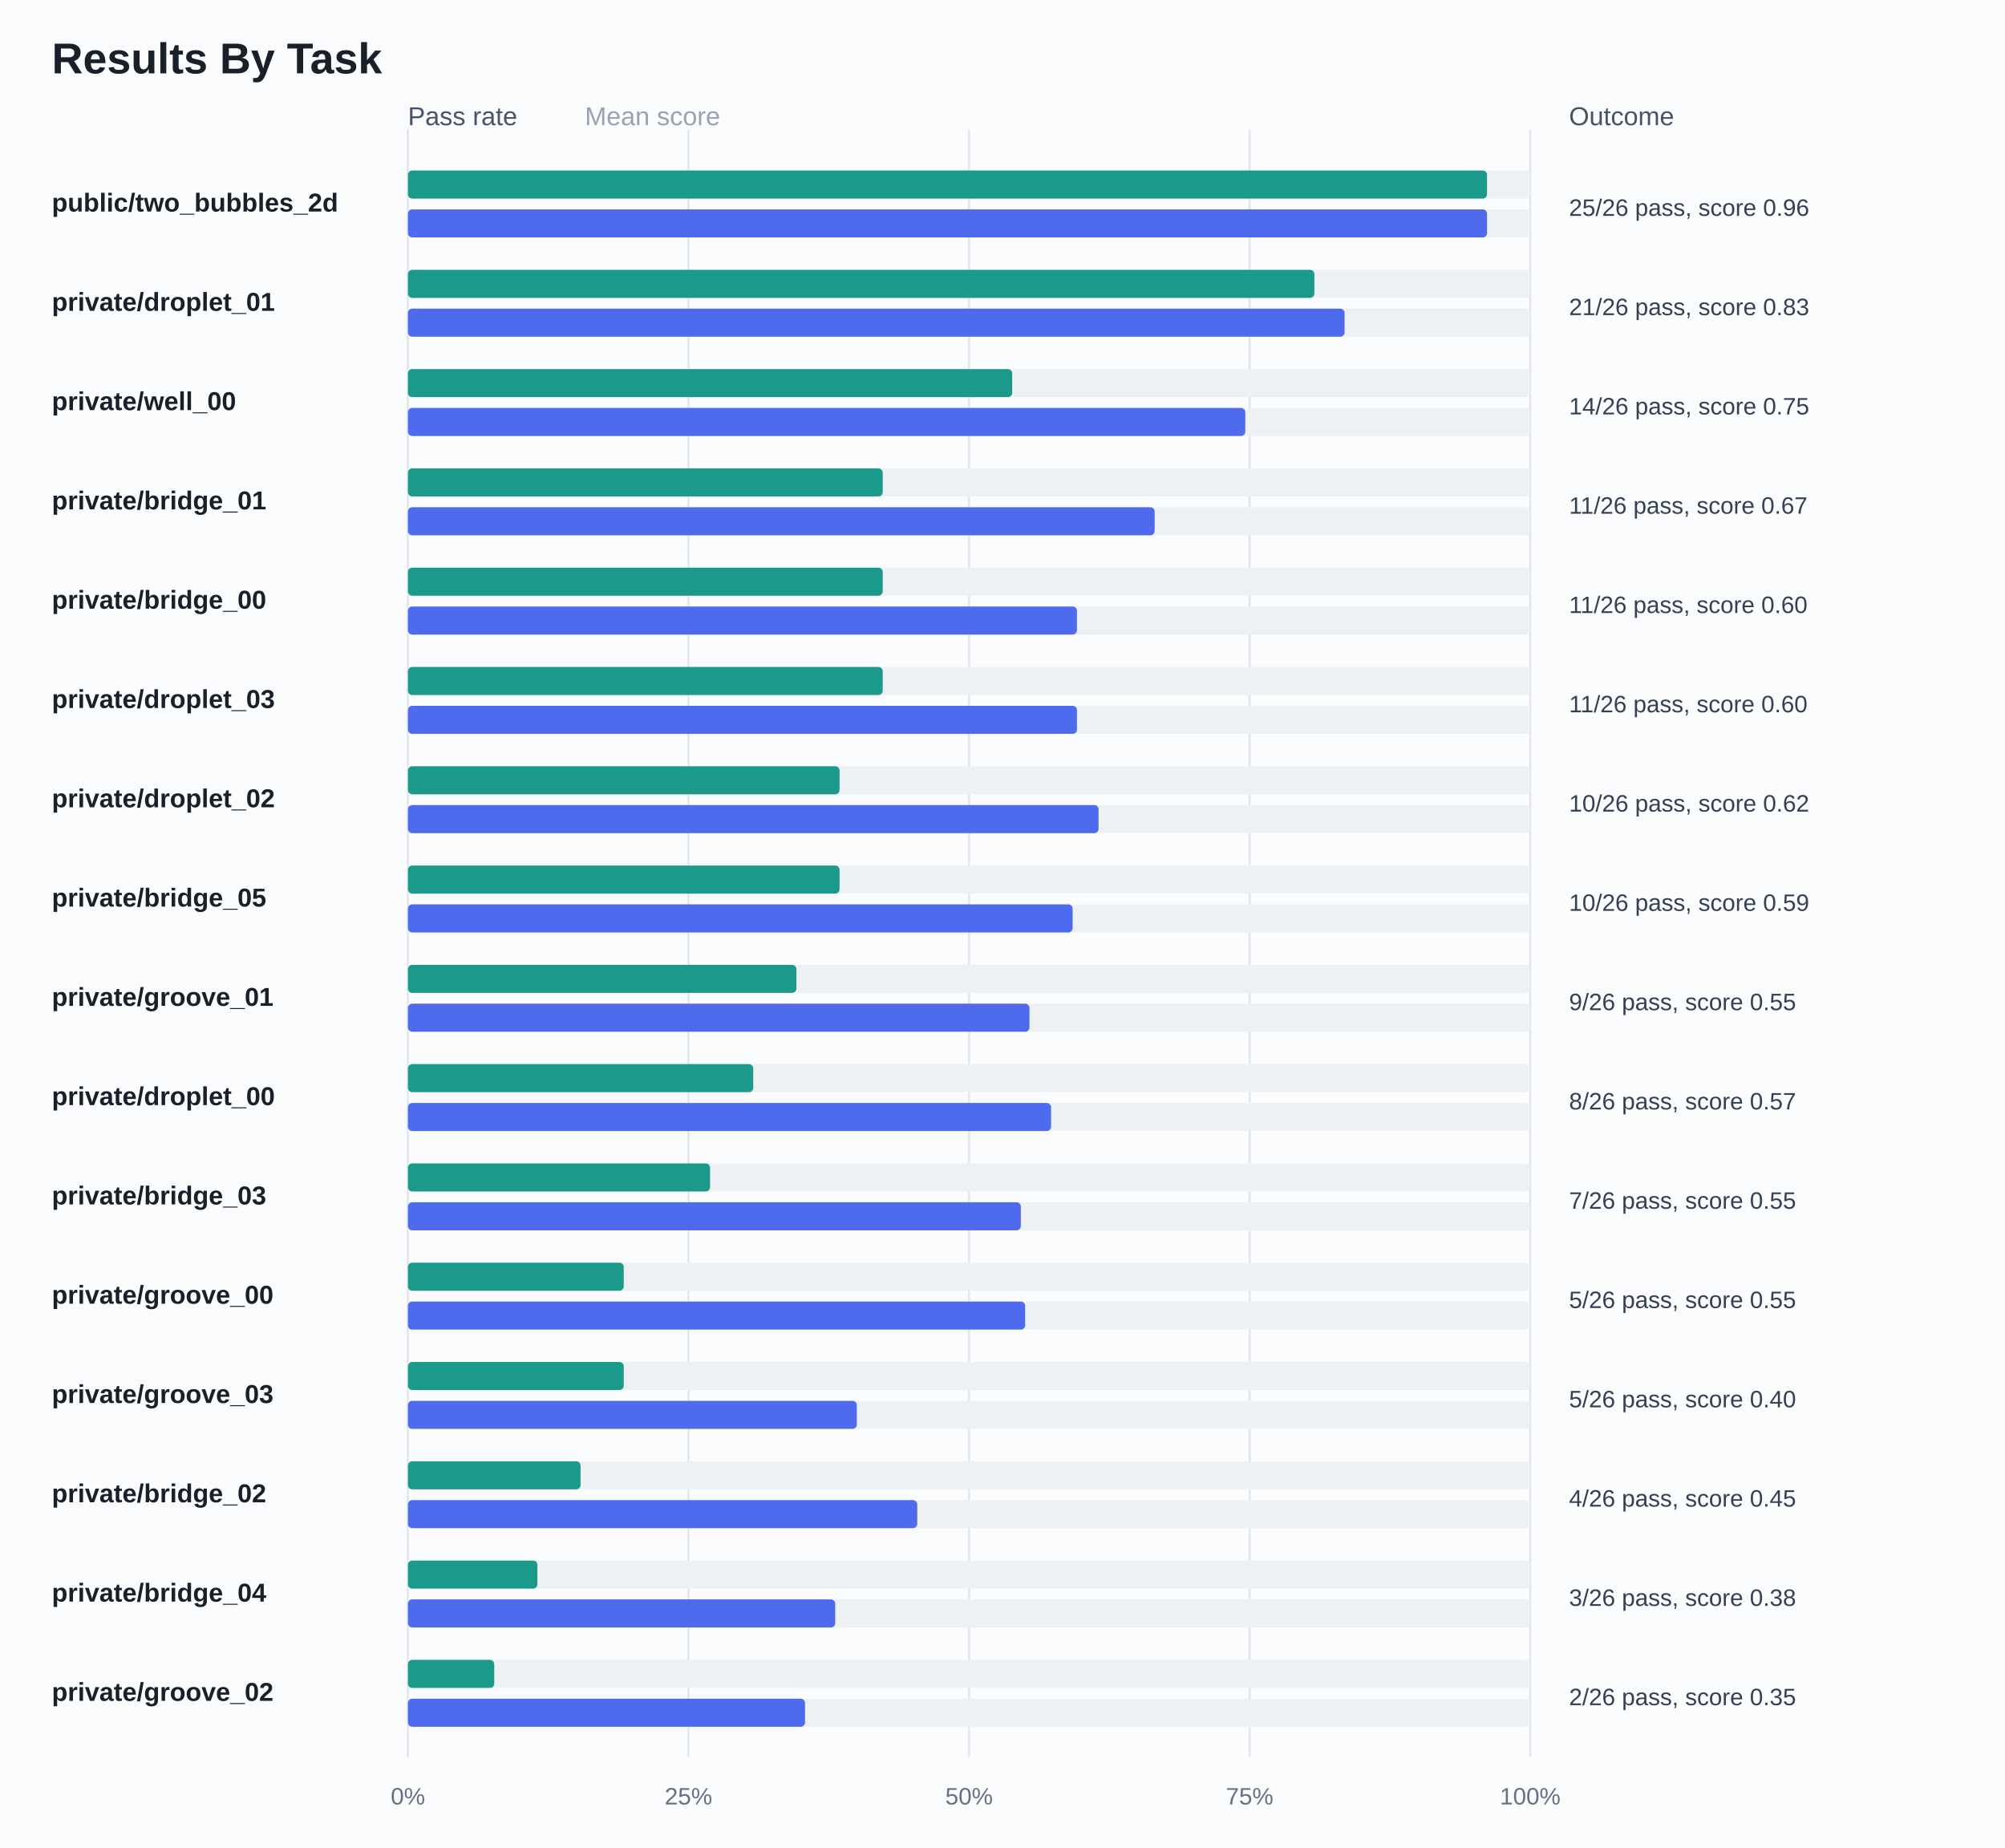
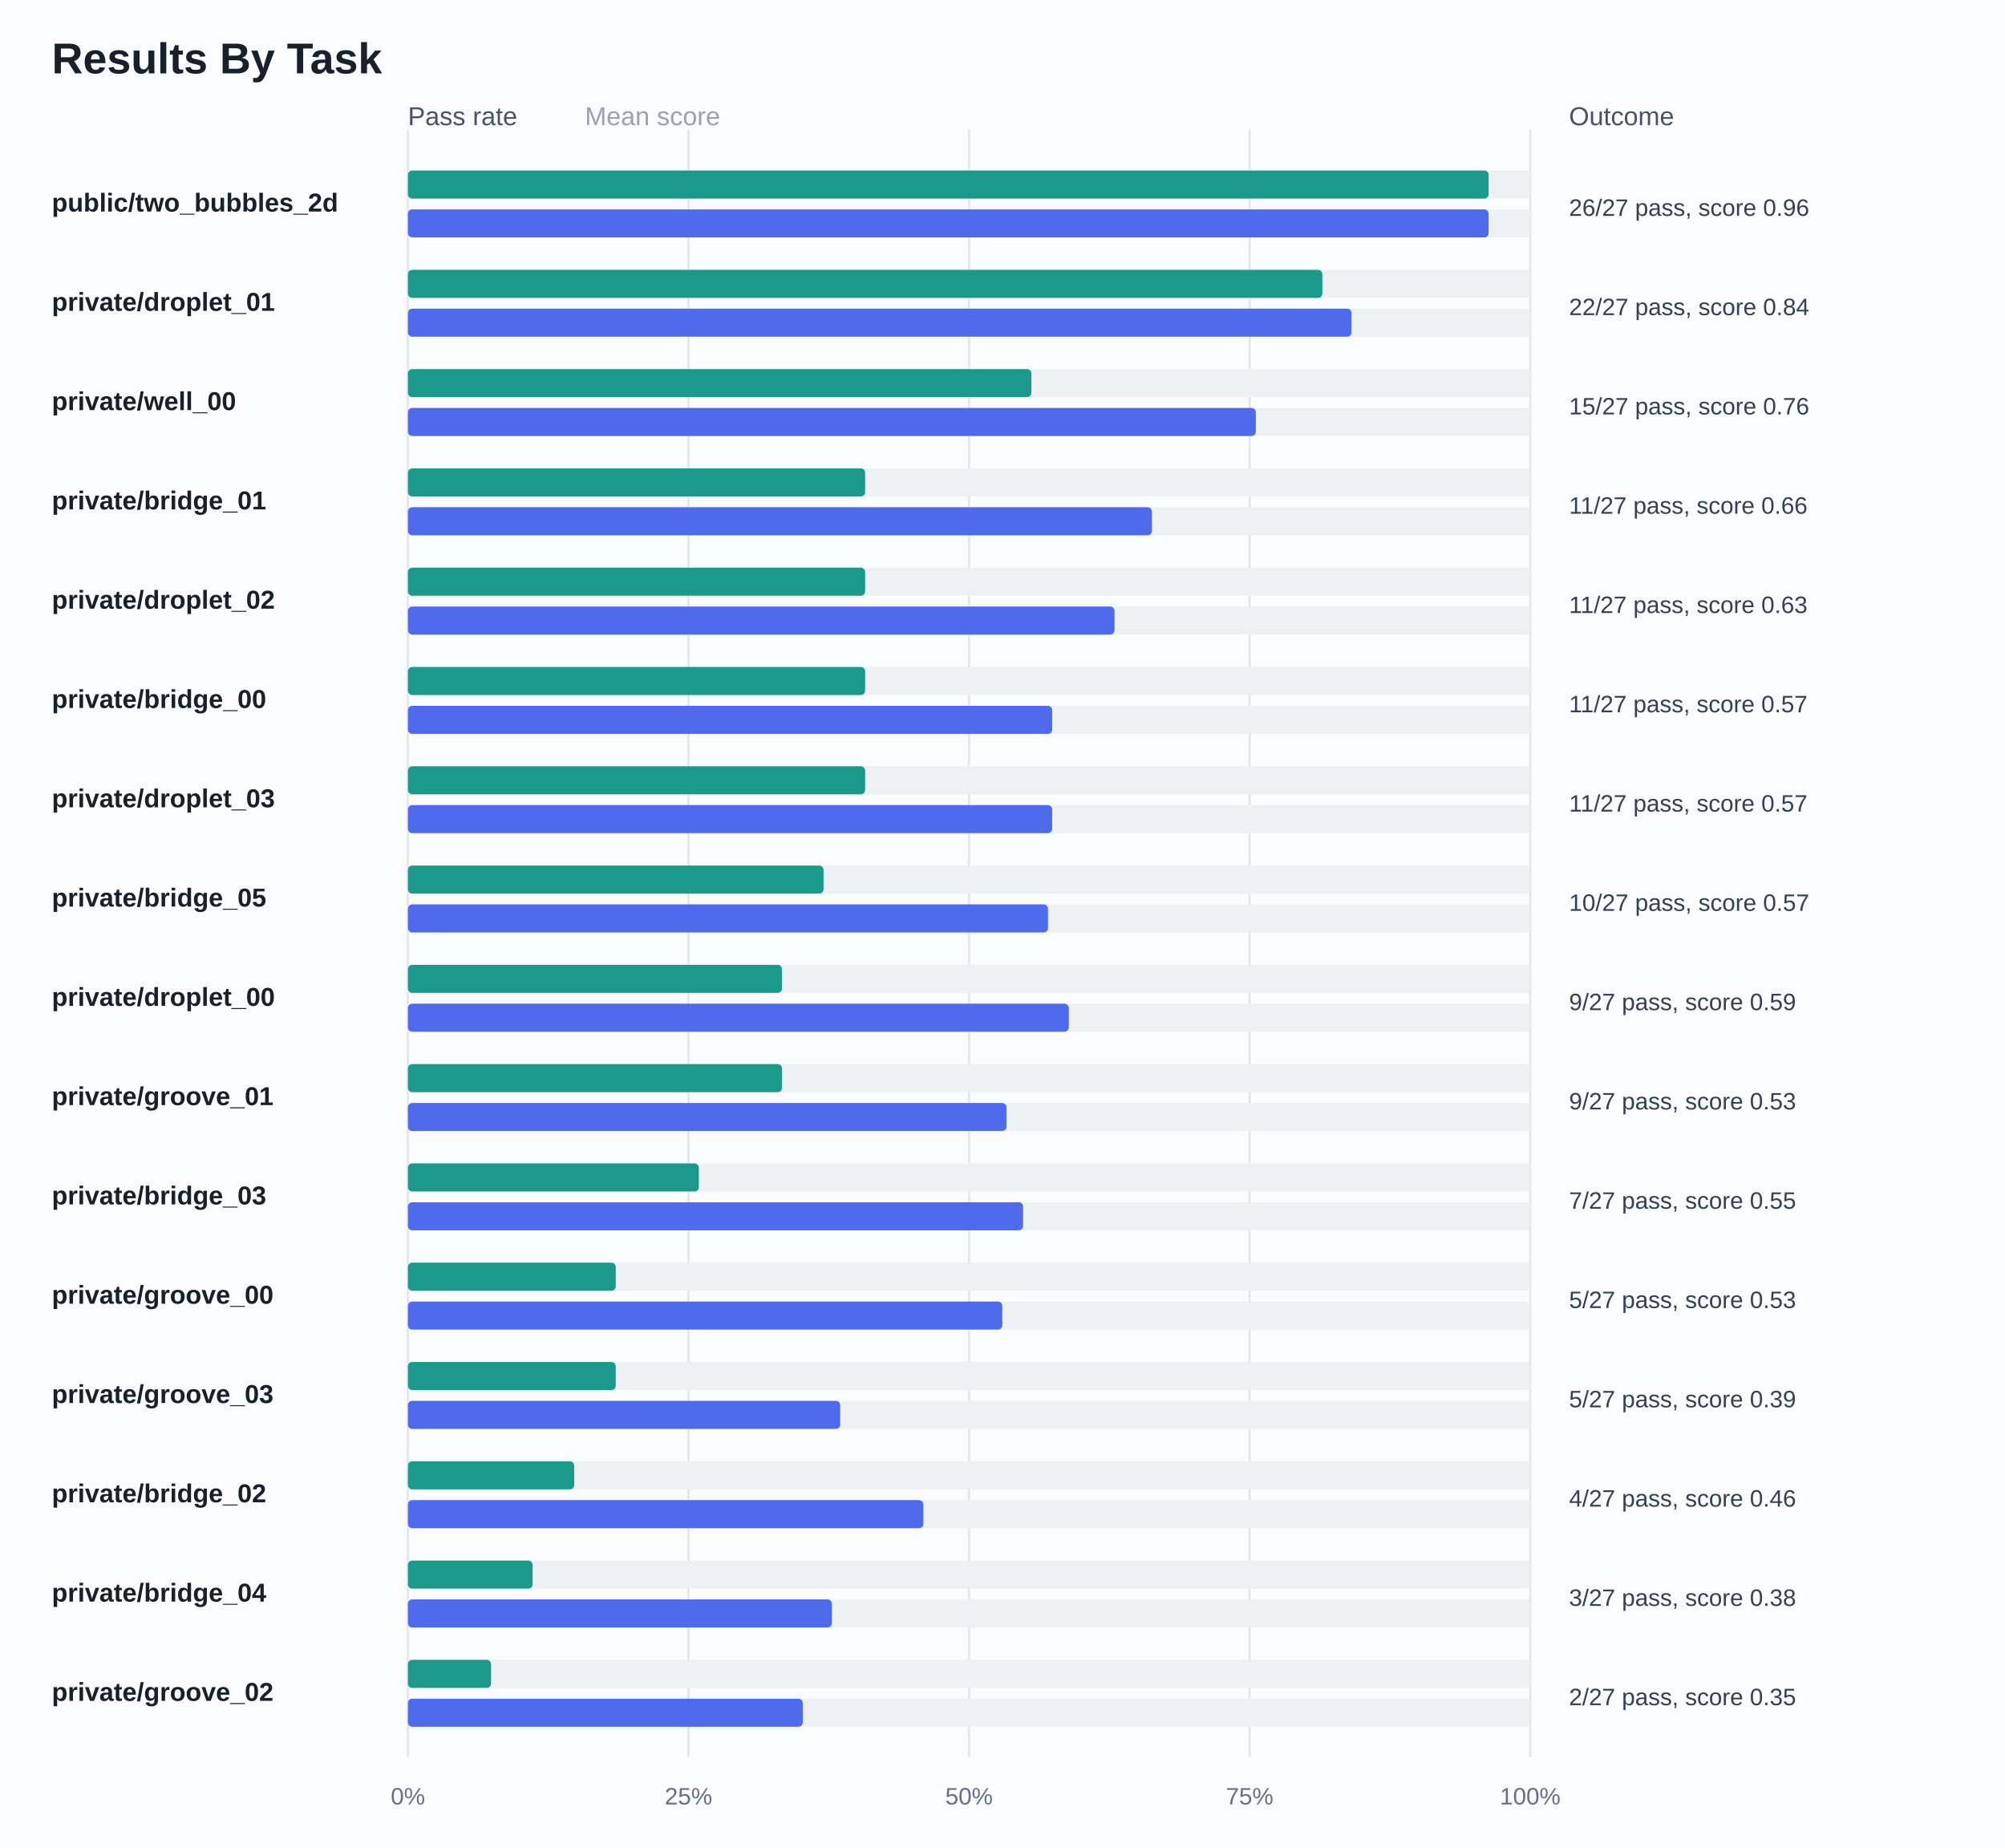
<svg xmlns="http://www.w3.org/2000/svg" width="929" height="856" viewBox="0 0 929 856">
  <rect width="100%" height="100%" fill="#fbfcfd" />
  <style>text{font-family:ui-sans-serif,system-ui,-apple-system,BlinkMacSystemFont,"Segoe UI",Arial,sans-serif;text-rendering:geometricPrecision;font-kerning:normal}.numeric{font-variant-numeric:tabular-nums;font-feature-settings:"tnum" 1,"kern" 1}</style>
  <text x="24.00" y="34.00" font-size="20" font-weight="700" text-anchor="start" fill="#18202a">Results By Task</text>
  <text x="189.00" y="58.00" font-size="12" font-weight="400" text-anchor="start" fill="#475467">Pass rate</text>
  <text x="271.00" y="58.00" font-size="12" font-weight="400" text-anchor="start" fill="#98a2b3">Mean score</text>
  <text x="727.00" y="58.00" font-size="12" font-weight="400" text-anchor="start" fill="#475467">Outcome</text>
  <line x1="189.00" y1="60" x2="189.00" y2="814" stroke="#e3e7eb" />
  <text x="189.00" y="836.00" font-size="11" font-weight="400" text-anchor="middle" fill="#667085">0%</text>
  <line x1="319.00" y1="60" x2="319.00" y2="814" stroke="#e3e7eb" />
  <text x="319.00" y="836.00" font-size="11" font-weight="400" text-anchor="middle" fill="#667085">25%</text>
  <line x1="449.00" y1="60" x2="449.00" y2="814" stroke="#e3e7eb" />
  <text x="449.00" y="836.00" font-size="11" font-weight="400" text-anchor="middle" fill="#667085">50%</text>
  <line x1="579.00" y1="60" x2="579.00" y2="814" stroke="#e3e7eb" />
  <text x="579.00" y="836.00" font-size="11" font-weight="400" text-anchor="middle" fill="#667085">75%</text>
  <line x1="709.00" y1="60" x2="709.00" y2="814" stroke="#e3e7eb" />
  <text x="709.00" y="836.00" font-size="11" font-weight="400" text-anchor="middle" fill="#667085">100%</text>
  <text x="24.00" y="98.00" font-size="12" font-weight="600" text-anchor="start" fill="#18202a">public/two_bubbles_2d</text>
  <rect x="189" y="79" width="520" height="13" rx="2" fill="#eef1f4" />
  <rect x="189" y="97" width="520" height="13" rx="2" fill="#eef1f4" />
-   <rect x="189" y="79" width="500.00" height="13" rx="2" fill="#1b998b" />
-   <rect x="189" y="97" width="500.00" height="13" rx="2" fill="#4f6bed" />
-   <text class="numeric" x="727.00" y="100.00" font-size="11" font-weight="400" text-anchor="start" fill="#344054">25/26 pass, score 0.96</text>
+   <rect x="189" y="79" width="500.74" height="13" rx="2" fill="#1b998b" />
+   <rect x="189" y="97" width="500.74" height="13" rx="2" fill="#4f6bed" />
+   <text class="numeric" x="727.00" y="100.00" font-size="11" font-weight="400" text-anchor="start" fill="#344054">26/27 pass, score 0.96</text>
  <text x="24.00" y="144.00" font-size="12" font-weight="600" text-anchor="start" fill="#18202a">private/droplet_01</text>
  <rect x="189" y="125" width="520" height="13" rx="2" fill="#eef1f4" />
  <rect x="189" y="143" width="520" height="13" rx="2" fill="#eef1f4" />
-   <rect x="189" y="125" width="420.00" height="13" rx="2" fill="#1b998b" />
-   <rect x="189" y="143" width="434.00" height="13" rx="2" fill="#4f6bed" />
-   <text class="numeric" x="727.00" y="146.00" font-size="11" font-weight="400" text-anchor="start" fill="#344054">21/26 pass, score 0.83</text>
+   <rect x="189" y="125" width="423.70" height="13" rx="2" fill="#1b998b" />
+   <rect x="189" y="143" width="437.19" height="13" rx="2" fill="#4f6bed" />
+   <text class="numeric" x="727.00" y="146.00" font-size="11" font-weight="400" text-anchor="start" fill="#344054">22/27 pass, score 0.84</text>
  <text x="24.00" y="190.00" font-size="12" font-weight="600" text-anchor="start" fill="#18202a">private/well_00</text>
  <rect x="189" y="171" width="520" height="13" rx="2" fill="#eef1f4" />
  <rect x="189" y="189" width="520" height="13" rx="2" fill="#eef1f4" />
-   <rect x="189" y="171" width="280.00" height="13" rx="2" fill="#1b998b" />
-   <rect x="189" y="189" width="388.00" height="13" rx="2" fill="#4f6bed" />
-   <text class="numeric" x="727.00" y="192.00" font-size="11" font-weight="400" text-anchor="start" fill="#344054">14/26 pass, score 0.75</text>
+   <rect x="189" y="171" width="288.89" height="13" rx="2" fill="#1b998b" />
+   <rect x="189" y="189" width="392.89" height="13" rx="2" fill="#4f6bed" />
+   <text class="numeric" x="727.00" y="192.00" font-size="11" font-weight="400" text-anchor="start" fill="#344054">15/27 pass, score 0.76</text>
  <text x="24.00" y="236.00" font-size="12" font-weight="600" text-anchor="start" fill="#18202a">private/bridge_01</text>
  <rect x="189" y="217" width="520" height="13" rx="2" fill="#eef1f4" />
  <rect x="189" y="235" width="520" height="13" rx="2" fill="#eef1f4" />
-   <rect x="189" y="217" width="220.00" height="13" rx="2" fill="#1b998b" />
-   <rect x="189" y="235" width="346.00" height="13" rx="2" fill="#4f6bed" />
-   <text class="numeric" x="727.00" y="238.00" font-size="11" font-weight="400" text-anchor="start" fill="#344054">11/26 pass, score 0.67</text>
-   <text x="24.00" y="282.00" font-size="12" font-weight="600" text-anchor="start" fill="#18202a">private/bridge_00</text>
+   <rect x="189" y="217" width="211.85" height="13" rx="2" fill="#1b998b" />
+   <rect x="189" y="235" width="344.74" height="13" rx="2" fill="#4f6bed" />
+   <text class="numeric" x="727.00" y="238.00" font-size="11" font-weight="400" text-anchor="start" fill="#344054">11/27 pass, score 0.66</text>
+   <text x="24.00" y="282.00" font-size="12" font-weight="600" text-anchor="start" fill="#18202a">private/droplet_02</text>
  <rect x="189" y="263" width="520" height="13" rx="2" fill="#eef1f4" />
  <rect x="189" y="281" width="520" height="13" rx="2" fill="#eef1f4" />
-   <rect x="189" y="263" width="220.00" height="13" rx="2" fill="#1b998b" />
-   <rect x="189" y="281" width="310.00" height="13" rx="2" fill="#4f6bed" />
-   <text class="numeric" x="727.00" y="284.00" font-size="11" font-weight="400" text-anchor="start" fill="#344054">11/26 pass, score 0.60</text>
-   <text x="24.00" y="328.00" font-size="12" font-weight="600" text-anchor="start" fill="#18202a">private/droplet_03</text>
+   <rect x="189" y="263" width="211.85" height="13" rx="2" fill="#1b998b" />
+   <rect x="189" y="281" width="327.41" height="13" rx="2" fill="#4f6bed" />
+   <text class="numeric" x="727.00" y="284.00" font-size="11" font-weight="400" text-anchor="start" fill="#344054">11/27 pass, score 0.63</text>
+   <text x="24.00" y="328.00" font-size="12" font-weight="600" text-anchor="start" fill="#18202a">private/bridge_00</text>
  <rect x="189" y="309" width="520" height="13" rx="2" fill="#eef1f4" />
  <rect x="189" y="327" width="520" height="13" rx="2" fill="#eef1f4" />
-   <rect x="189" y="309" width="220.00" height="13" rx="2" fill="#1b998b" />
-   <rect x="189" y="327" width="310.00" height="13" rx="2" fill="#4f6bed" />
-   <text class="numeric" x="727.00" y="330.00" font-size="11" font-weight="400" text-anchor="start" fill="#344054">11/26 pass, score 0.60</text>
-   <text x="24.00" y="374.00" font-size="12" font-weight="600" text-anchor="start" fill="#18202a">private/droplet_02</text>
+   <rect x="189" y="309" width="211.85" height="13" rx="2" fill="#1b998b" />
+   <rect x="189" y="327" width="298.52" height="13" rx="2" fill="#4f6bed" />
+   <text class="numeric" x="727.00" y="330.00" font-size="11" font-weight="400" text-anchor="start" fill="#344054">11/27 pass, score 0.57</text>
+   <text x="24.00" y="374.00" font-size="12" font-weight="600" text-anchor="start" fill="#18202a">private/droplet_03</text>
  <rect x="189" y="355" width="520" height="13" rx="2" fill="#eef1f4" />
  <rect x="189" y="373" width="520" height="13" rx="2" fill="#eef1f4" />
-   <rect x="189" y="355" width="200.00" height="13" rx="2" fill="#1b998b" />
-   <rect x="189" y="373" width="320.00" height="13" rx="2" fill="#4f6bed" />
-   <text class="numeric" x="727.00" y="376.00" font-size="11" font-weight="400" text-anchor="start" fill="#344054">10/26 pass, score 0.62</text>
+   <rect x="189" y="355" width="211.85" height="13" rx="2" fill="#1b998b" />
+   <rect x="189" y="373" width="298.52" height="13" rx="2" fill="#4f6bed" />
+   <text class="numeric" x="727.00" y="376.00" font-size="11" font-weight="400" text-anchor="start" fill="#344054">11/27 pass, score 0.57</text>
  <text x="24.00" y="420.00" font-size="12" font-weight="600" text-anchor="start" fill="#18202a">private/bridge_05</text>
  <rect x="189" y="401" width="520" height="13" rx="2" fill="#eef1f4" />
  <rect x="189" y="419" width="520" height="13" rx="2" fill="#eef1f4" />
-   <rect x="189" y="401" width="200.00" height="13" rx="2" fill="#1b998b" />
-   <rect x="189" y="419" width="308.00" height="13" rx="2" fill="#4f6bed" />
-   <text class="numeric" x="727.00" y="422.00" font-size="11" font-weight="400" text-anchor="start" fill="#344054">10/26 pass, score 0.59</text>
-   <text x="24.00" y="466.00" font-size="12" font-weight="600" text-anchor="start" fill="#18202a">private/groove_01</text>
+   <rect x="189" y="401" width="192.59" height="13" rx="2" fill="#1b998b" />
+   <rect x="189" y="419" width="296.59" height="13" rx="2" fill="#4f6bed" />
+   <text class="numeric" x="727.00" y="422.00" font-size="11" font-weight="400" text-anchor="start" fill="#344054">10/27 pass, score 0.57</text>
+   <text x="24.00" y="466.00" font-size="12" font-weight="600" text-anchor="start" fill="#18202a">private/droplet_00</text>
  <rect x="189" y="447" width="520" height="13" rx="2" fill="#eef1f4" />
  <rect x="189" y="465" width="520" height="13" rx="2" fill="#eef1f4" />
-   <rect x="189" y="447" width="180.00" height="13" rx="2" fill="#1b998b" />
-   <rect x="189" y="465" width="288.00" height="13" rx="2" fill="#4f6bed" />
-   <text class="numeric" x="727.00" y="468.00" font-size="11" font-weight="400" text-anchor="start" fill="#344054">9/26 pass, score 0.55</text>
-   <text x="24.00" y="512.00" font-size="12" font-weight="600" text-anchor="start" fill="#18202a">private/droplet_00</text>
+   <rect x="189" y="447" width="173.33" height="13" rx="2" fill="#1b998b" />
+   <rect x="189" y="465" width="306.22" height="13" rx="2" fill="#4f6bed" />
+   <text class="numeric" x="727.00" y="468.00" font-size="11" font-weight="400" text-anchor="start" fill="#344054">9/27 pass, score 0.59</text>
+   <text x="24.00" y="512.00" font-size="12" font-weight="600" text-anchor="start" fill="#18202a">private/groove_01</text>
  <rect x="189" y="493" width="520" height="13" rx="2" fill="#eef1f4" />
  <rect x="189" y="511" width="520" height="13" rx="2" fill="#eef1f4" />
-   <rect x="189" y="493" width="160.00" height="13" rx="2" fill="#1b998b" />
-   <rect x="189" y="511" width="298.00" height="13" rx="2" fill="#4f6bed" />
-   <text class="numeric" x="727.00" y="514.00" font-size="11" font-weight="400" text-anchor="start" fill="#344054">8/26 pass, score 0.57</text>
+   <rect x="189" y="493" width="173.33" height="13" rx="2" fill="#1b998b" />
+   <rect x="189" y="511" width="277.33" height="13" rx="2" fill="#4f6bed" />
+   <text class="numeric" x="727.00" y="514.00" font-size="11" font-weight="400" text-anchor="start" fill="#344054">9/27 pass, score 0.53</text>
  <text x="24.00" y="558.00" font-size="12" font-weight="600" text-anchor="start" fill="#18202a">private/bridge_03</text>
  <rect x="189" y="539" width="520" height="13" rx="2" fill="#eef1f4" />
  <rect x="189" y="557" width="520" height="13" rx="2" fill="#eef1f4" />
-   <rect x="189" y="539" width="140.00" height="13" rx="2" fill="#1b998b" />
-   <rect x="189" y="557" width="284.00" height="13" rx="2" fill="#4f6bed" />
-   <text class="numeric" x="727.00" y="560.00" font-size="11" font-weight="400" text-anchor="start" fill="#344054">7/26 pass, score 0.55</text>
+   <rect x="189" y="539" width="134.81" height="13" rx="2" fill="#1b998b" />
+   <rect x="189" y="557" width="285.04" height="13" rx="2" fill="#4f6bed" />
+   <text class="numeric" x="727.00" y="560.00" font-size="11" font-weight="400" text-anchor="start" fill="#344054">7/27 pass, score 0.55</text>
  <text x="24.00" y="604.00" font-size="12" font-weight="600" text-anchor="start" fill="#18202a">private/groove_00</text>
  <rect x="189" y="585" width="520" height="13" rx="2" fill="#eef1f4" />
  <rect x="189" y="603" width="520" height="13" rx="2" fill="#eef1f4" />
-   <rect x="189" y="585" width="100.00" height="13" rx="2" fill="#1b998b" />
-   <rect x="189" y="603" width="286.00" height="13" rx="2" fill="#4f6bed" />
-   <text class="numeric" x="727.00" y="606.00" font-size="11" font-weight="400" text-anchor="start" fill="#344054">5/26 pass, score 0.55</text>
+   <rect x="189" y="585" width="96.30" height="13" rx="2" fill="#1b998b" />
+   <rect x="189" y="603" width="275.41" height="13" rx="2" fill="#4f6bed" />
+   <text class="numeric" x="727.00" y="606.00" font-size="11" font-weight="400" text-anchor="start" fill="#344054">5/27 pass, score 0.53</text>
  <text x="24.00" y="650.00" font-size="12" font-weight="600" text-anchor="start" fill="#18202a">private/groove_03</text>
  <rect x="189" y="631" width="520" height="13" rx="2" fill="#eef1f4" />
  <rect x="189" y="649" width="520" height="13" rx="2" fill="#eef1f4" />
-   <rect x="189" y="631" width="100.00" height="13" rx="2" fill="#1b998b" />
-   <rect x="189" y="649" width="208.00" height="13" rx="2" fill="#4f6bed" />
-   <text class="numeric" x="727.00" y="652.00" font-size="11" font-weight="400" text-anchor="start" fill="#344054">5/26 pass, score 0.40</text>
+   <rect x="189" y="631" width="96.30" height="13" rx="2" fill="#1b998b" />
+   <rect x="189" y="649" width="200.30" height="13" rx="2" fill="#4f6bed" />
+   <text class="numeric" x="727.00" y="652.00" font-size="11" font-weight="400" text-anchor="start" fill="#344054">5/27 pass, score 0.39</text>
  <text x="24.00" y="696.00" font-size="12" font-weight="600" text-anchor="start" fill="#18202a">private/bridge_02</text>
  <rect x="189" y="677" width="520" height="13" rx="2" fill="#eef1f4" />
  <rect x="189" y="695" width="520" height="13" rx="2" fill="#eef1f4" />
-   <rect x="189" y="677" width="80.00" height="13" rx="2" fill="#1b998b" />
-   <rect x="189" y="695" width="236.00" height="13" rx="2" fill="#4f6bed" />
-   <text class="numeric" x="727.00" y="698.00" font-size="11" font-weight="400" text-anchor="start" fill="#344054">4/26 pass, score 0.45</text>
+   <rect x="189" y="677" width="77.04" height="13" rx="2" fill="#1b998b" />
+   <rect x="189" y="695" width="238.81" height="13" rx="2" fill="#4f6bed" />
+   <text class="numeric" x="727.00" y="698.00" font-size="11" font-weight="400" text-anchor="start" fill="#344054">4/27 pass, score 0.46</text>
  <text x="24.00" y="742.00" font-size="12" font-weight="600" text-anchor="start" fill="#18202a">private/bridge_04</text>
  <rect x="189" y="723" width="520" height="13" rx="2" fill="#eef1f4" />
  <rect x="189" y="741" width="520" height="13" rx="2" fill="#eef1f4" />
-   <rect x="189" y="723" width="60.00" height="13" rx="2" fill="#1b998b" />
-   <rect x="189" y="741" width="198.00" height="13" rx="2" fill="#4f6bed" />
-   <text class="numeric" x="727.00" y="744.00" font-size="11" font-weight="400" text-anchor="start" fill="#344054">3/26 pass, score 0.38</text>
+   <rect x="189" y="723" width="57.78" height="13" rx="2" fill="#1b998b" />
+   <rect x="189" y="741" width="196.44" height="13" rx="2" fill="#4f6bed" />
+   <text class="numeric" x="727.00" y="744.00" font-size="11" font-weight="400" text-anchor="start" fill="#344054">3/27 pass, score 0.38</text>
  <text x="24.00" y="788.00" font-size="12" font-weight="600" text-anchor="start" fill="#18202a">private/groove_02</text>
  <rect x="189" y="769" width="520" height="13" rx="2" fill="#eef1f4" />
  <rect x="189" y="787" width="520" height="13" rx="2" fill="#eef1f4" />
-   <rect x="189" y="769" width="40.00" height="13" rx="2" fill="#1b998b" />
-   <rect x="189" y="787" width="184.00" height="13" rx="2" fill="#4f6bed" />
-   <text class="numeric" x="727.00" y="790.00" font-size="11" font-weight="400" text-anchor="start" fill="#344054">2/26 pass, score 0.35</text>
+   <rect x="189" y="769" width="38.52" height="13" rx="2" fill="#1b998b" />
+   <rect x="189" y="787" width="182.96" height="13" rx="2" fill="#4f6bed" />
+   <text class="numeric" x="727.00" y="790.00" font-size="11" font-weight="400" text-anchor="start" fill="#344054">2/27 pass, score 0.35</text>
</svg>
